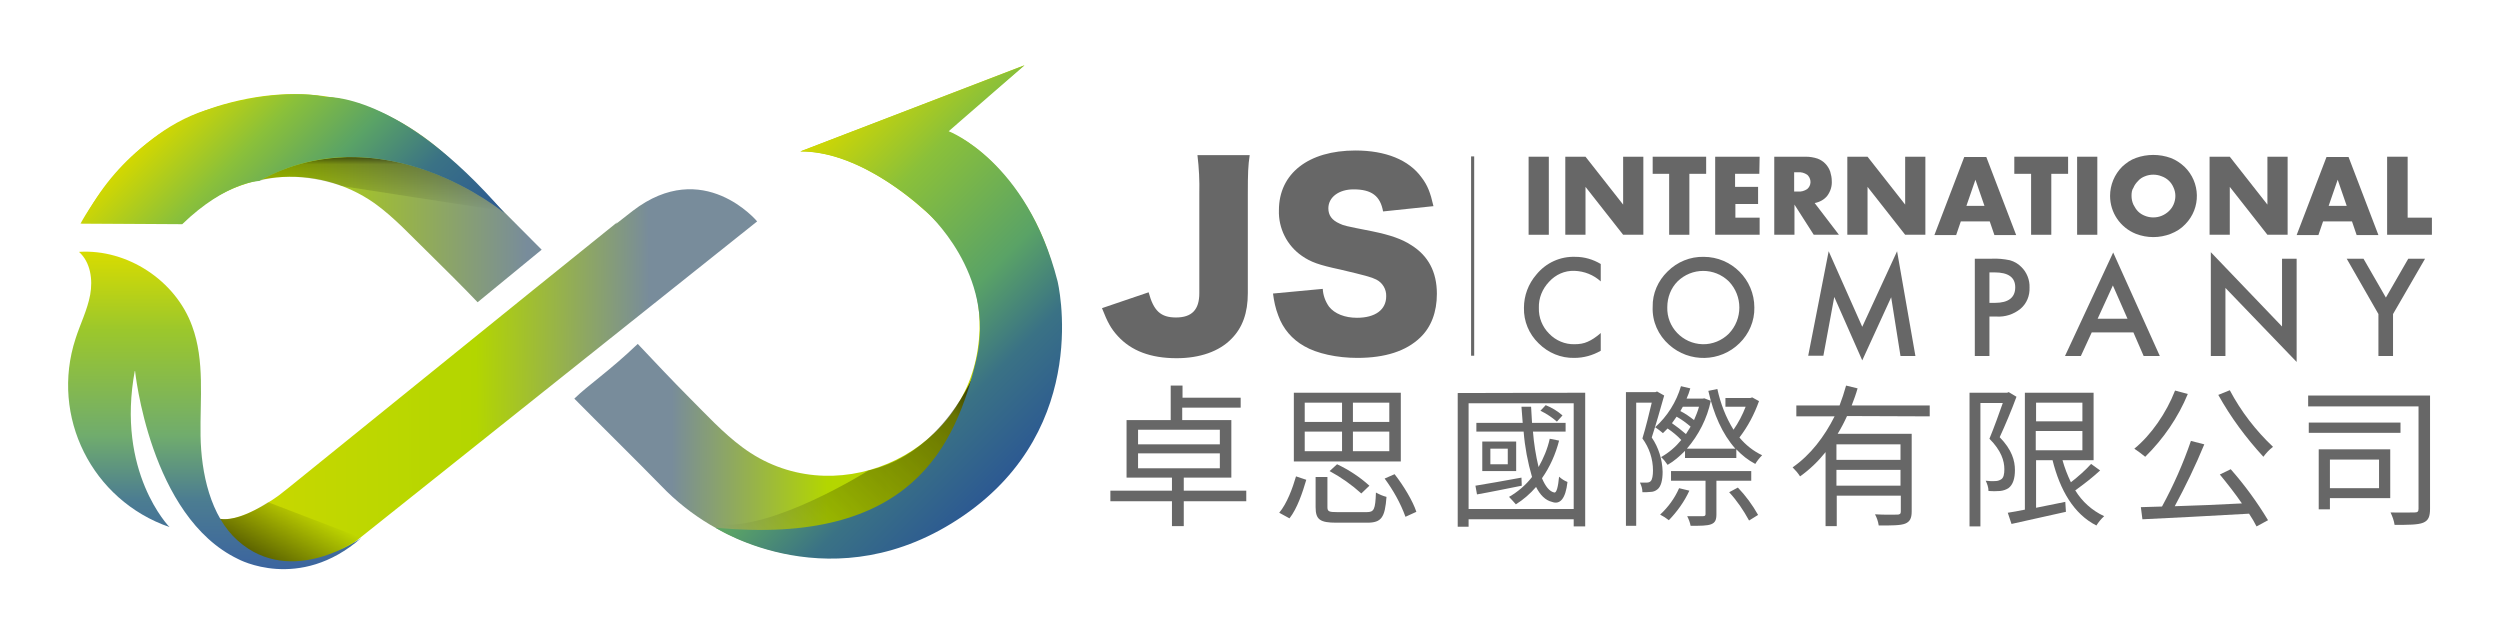
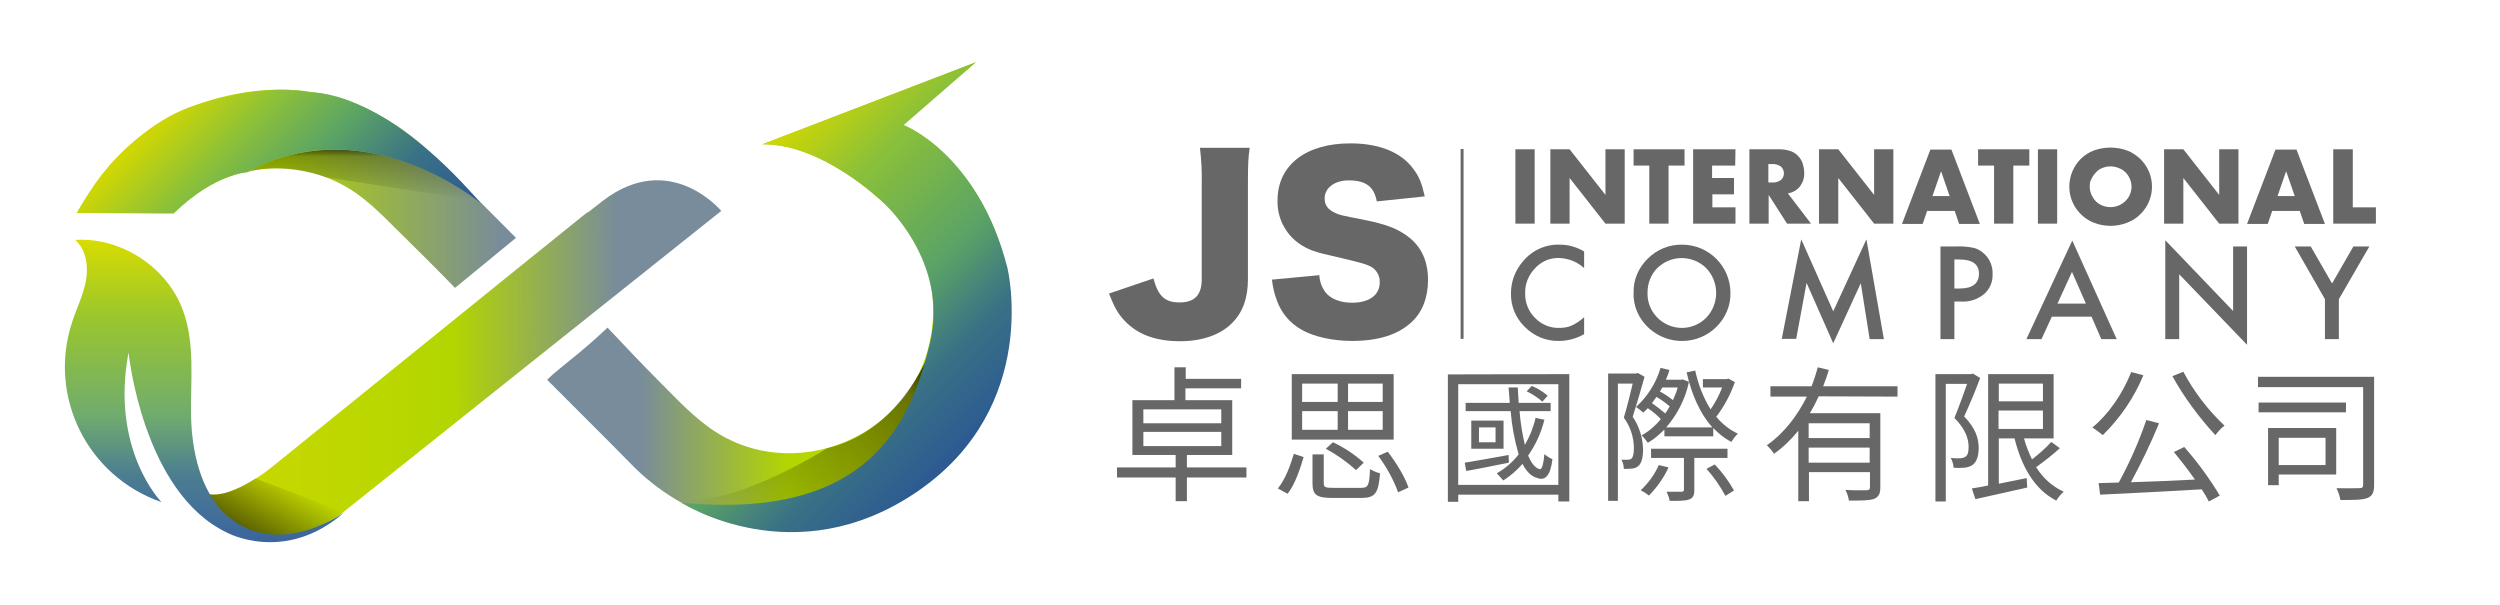
- <svg xmlns="http://www.w3.org/2000/svg" version="1.1" id="圖層_1" x="0px" y="0px" viewBox="0 0 804 204" style="enable-background:new 0 0 804 204;" xml:space="preserve">
+ <svg xmlns="http://www.w3.org/2000/svg" version="1.1" id="圖層_1" x="0px" y="0px" viewBox="0 0 844 204" style="enable-background:new 0 0 844 204;" xml:space="preserve">
  <style type="text/css">
	.st0{fill-rule:evenodd;clip-rule:evenodd;fill:url(#SVGID_1_);}
	.st1{fill:url(#SVGID_2_);}
	.st2{fill:url(#SVGID_3_);}
	.st3{fill:url(#SVGID_4_);}
	.st4{fill:url(#SVGID_5_);}
	.st5{fill:url(#SVGID_6_);}
	.st6{fill:url(#SVGID_7_);}
	.st7{fill:url(#SVGID_8_);}
	.st8{opacity:0.83;fill:url(#SVGID_9_);enable-background:new    ;}
	.st9{fill-rule:evenodd;clip-rule:evenodd;fill:url(#SVGID_10_);}
	.st10{opacity:0.6;fill:url(#SVGID_11_);enable-background:new    ;}
	.st11{fill-rule:evenodd;clip-rule:evenodd;fill:url(#SVGID_12_);}
	.st12{fill:#676767;}
	.st13{fill:none;stroke:#676767;stroke-miterlimit:10;}
</style>
-   <linearGradient id="SVGID_1_" gradientUnits="userSpaceOnUse" x1="184.839" y1="-300.974" x2="341.058" y2="-300.974" gradientTransform="matrix(1 0 0 -1 0 -200.78)">
+   <linearGradient id="SVGID_1_" gradientUnits="userSpaceOnUse" x1="184.7" y1="474.928" x2="341.057" y2="474.928" gradientTransform="matrix(1 0 0 1 0 -374.78)">
    <stop offset="0.2" style="stop-color:#788C9B" />
    <stop offset="0.52" style="stop-color:#B3D600" />
    <stop offset="1" style="stop-color:#CCD800" />
  </linearGradient>
  <path class="st0" d="M322.4,55.9c-3-3.7-6.5-6.9-10.4-9.6l-0.1-0.1l0,0c-2.3-1.6-4.9-3-7.6-3.9L329.4,21l-72,27.7  c16.8,0,32.9,12.6,39.9,18.9l0,0l0.5,0.4c2,1.8,3.1,3,3.1,3l0.1-0.1c10.8,10.7,15.8,26,13.5,41c-4.9,35.3-47.2,53.3-75.8,31.9  c-6.2-4.6-11.6-10.5-17.1-16c-4.8-4.8-11.7-12.1-16.5-17.2c-9.2,8.8-15.9,13.2-20.4,17.6c7.4,7.5,20.6,20.5,28,28.1  c9.3,9.7,21.1,16.7,34,20.3c30.1,8.6,64.4-3.9,81.5-29.9C347.8,117,344.3,80.5,322.4,55.9z" />
-   <linearGradient id="SVGID_2_" gradientUnits="userSpaceOnUse" x1="172.349" y1="-279.221" x2="172.429" y2="-279.221" gradientTransform="matrix(1 0 0 -1 0 -200.78)">
+   <linearGradient id="SVGID_2_" gradientUnits="userSpaceOnUse" x1="172.4" y1="453.23" x2="172.4" y2="453.23" gradientTransform="matrix(1 0 0 1 0 -374.78)">
    <stop offset="0.15" style="stop-color:#CCD800" />
    <stop offset="0.48" style="stop-color:#B3D600" />
    <stop offset="0.97" style="stop-color:#788C9B" />
  </linearGradient>
-   <path class="st1" d="M172.4,78.4L172.4,78.4v0.1V78.4z" />
-   <linearGradient id="SVGID_3_" gradientUnits="userSpaceOnUse" x1="18.759" y1="-264.534" x2="174.199" y2="-264.534" gradientTransform="matrix(1 0 0 -1 0 -200.78)">
+   <path class="st1" d="M172.4,78.4L172.4,78.4L172.4,78.4L172.4,78.4z" />
+   <linearGradient id="SVGID_3_" gradientUnits="userSpaceOnUse" x1="18.759" y1="438.511" x2="174.199" y2="438.511" gradientTransform="matrix(1 0 0 1 0 -374.78)">
    <stop offset="0.15" style="stop-color:#CCD800" />
    <stop offset="0.48" style="stop-color:#B3D600" />
    <stop offset="0.97" style="stop-color:#788C9B" />
  </linearGradient>
  <path class="st2" d="M172.4,78.5L172.4,78.5L172.4,78.5L172.4,78.5c-8.3-8.3-17.8-18-26-25.9c-21.2-20.6-46.4-27-74.6-19  C52,39.3,35.4,53.2,26.4,71.8h32.3c0.2-0.3,0.5-0.5,0.8-0.8c16.3-16.3,42-19,61-5.6C126.9,70,132.3,76,138,81.5  c3.8,3.7,12.1,12,15.6,15.7l20.6-16.9C173.6,79.7,173,79.1,172.4,78.5z" />
-   <linearGradient id="SVGID_4_" gradientUnits="userSpaceOnUse" x1="172.349" y1="-279.245" x2="172.429" y2="-279.245" gradientTransform="matrix(1 0 0 -1 0 -200.78)">
+   <linearGradient id="SVGID_4_" gradientUnits="userSpaceOnUse" x1="172.4" y1="453.28" x2="172.4" y2="453.28" gradientTransform="matrix(1 0 0 1 0 -374.78)">
    <stop offset="0.15" style="stop-color:#CCD800" />
    <stop offset="0.48" style="stop-color:#B3D600" />
    <stop offset="0.97" style="stop-color:#788C9B" />
  </linearGradient>
  <path class="st3" d="M172.4,78.5L172.4,78.5L172.4,78.5L172.4,78.5L172.4,78.5z" />
-   <linearGradient id="SVGID_5_" gradientUnits="userSpaceOnUse" x1="18.759" y1="-279.245" x2="174.199" y2="-279.245" gradientTransform="matrix(1 0 0 -1 0 -200.78)">
+   <linearGradient id="SVGID_5_" gradientUnits="userSpaceOnUse" x1="172.4" y1="453.28" x2="172.4" y2="453.28" gradientTransform="matrix(1 0 0 1 0 -374.78)">
    <stop offset="0.15" style="stop-color:#CCD800" />
    <stop offset="0.48" style="stop-color:#B3D600" />
    <stop offset="0.97" style="stop-color:#788C9B" />
  </linearGradient>
  <path class="st4" d="M172.4,78.5L172.4,78.5L172.4,78.5L172.4,78.5L172.4,78.5z" />
-   <linearGradient id="SVGID_6_" gradientUnits="userSpaceOnUse" x1="69.285" y1="-322.637" x2="243.891" y2="-321.607" gradientTransform="matrix(1 0 0 -1 0 -200.78)">
+   <linearGradient id="SVGID_6_" gradientUnits="userSpaceOnUse" x1="69.236" y1="496.601" x2="243.793" y2="495.572" gradientTransform="matrix(1 0 0 1 0 -374.78)">
    <stop offset="0" style="stop-color:#CCD800" />
    <stop offset="0.48" style="stop-color:#B3D600" />
    <stop offset="0.8" style="stop-color:#788C9B" />
  </linearGradient>
  <path class="st5" d="M93,156.7l-3.3,2.6c0,0-13.3,9.9-20.2,7.2c0,0,17.7,27,43,9.1l131-104.4c0,0-17.3-20.8-40-3.4l-5.5,4.3l0.6-0.7  l-27.3,22L93,156.7z" />
-   <linearGradient id="SVGID_7_" gradientUnits="userSpaceOnUse" x1="84.636" y1="-384.058" x2="96.949" y2="-362.732" gradientTransform="matrix(1 0 0 -1 0 -200.78)">
+   <linearGradient id="SVGID_7_" gradientUnits="userSpaceOnUse" x1="84.612" y1="558.044" x2="96.929" y2="536.708" gradientTransform="matrix(1 0 0 1 0 -374.78)">
    <stop offset="0" style="stop-color:#000000" />
    <stop offset="0.15" style="stop-color:#000000;stop-opacity:0.53" />
    <stop offset="1" style="stop-color:#000000;stop-opacity:0" />
  </linearGradient>
  <path class="st6" d="M69,166.3c0,0,5,3.3,17.2-4.8l29.8,11.4l-11.3,6.7l-18.9,2.5l-11.8-5l-4.6-9.3L69,166.3z" />
-   <linearGradient id="SVGID_8_" gradientUnits="userSpaceOnUse" x1="69.03" y1="-383.815" x2="69.03" y2="-281.693" gradientTransform="matrix(1 0 0 -1 0 -200.78)">
+   <linearGradient id="SVGID_8_" gradientUnits="userSpaceOnUse" x1="69.051" y1="557.818" x2="69.051" y2="455.712" gradientTransform="matrix(1 0 0 1 0 -374.78)">
    <stop offset="0" style="stop-color:#3B649F" />
    <stop offset="0.22" style="stop-color:#4C7D91" />
    <stop offset="0.42" style="stop-color:#70AC6D" />
    <stop offset="0.75" style="stop-color:#9BC72C" />
    <stop offset="1" style="stop-color:#D8DC00" />
  </linearGradient>
  <path class="st7" d="M76.5,173.9c-8.9-7.9-11.8-21.9-12-33.7s1.4-24.2-2.7-35.3C56.5,90.2,40.9,80,25.4,81c3.7,3.3,4.5,8.9,3.6,13.8  s-3.2,9.4-4.7,14.1c-8.2,25.1,5.3,52,30.2,60.6c0,0-17.3-17.6-11.1-50.5c0,0,4.7,47.2,33.2,60.8c0,0,19.6,10.7,39.6-6.8  C116.1,173,93.9,189.3,76.5,173.9z" />
-   <linearGradient id="SVGID_9_" gradientUnits="userSpaceOnUse" x1="246.012" y1="-384.856" x2="311.765" y2="-319.093" gradientTransform="matrix(1 0 0 -1 0 -200.78)">
+   <linearGradient id="SVGID_9_" gradientUnits="userSpaceOnUse" x1="245.978" y1="558.756" x2="311.722" y2="493.002" gradientTransform="matrix(1 0 0 1 0 -374.78)">
    <stop offset="0" style="stop-color:#000000;stop-opacity:0" />
    <stop offset="0.85" style="stop-color:#000000;stop-opacity:0.56" />
    <stop offset="1" style="stop-color:#000000" />
  </linearGradient>
  <path class="st8" d="M313.4,119.9c0,0-10,25.9-34.1,31.4c0,0-31,19.6-48.7,17.3l9.6,2.6l27.2,2.1l45.4-25.4L313.4,119.9z" />
-   <linearGradient id="SVGID_10_" gradientUnits="userSpaceOnUse" x1="330.988" y1="-347.319" x2="245.262" y2="-261.603" gradientTransform="matrix(1 0 0 -1 0 -200.78)">
+   <linearGradient id="SVGID_10_" gradientUnits="userSpaceOnUse" x1="331.024" y1="521.348" x2="245.274" y2="435.608" gradientTransform="matrix(1 0 0 1 0 -374.78)">
    <stop offset="0" style="stop-color:#2C5992" />
    <stop offset="0.22" style="stop-color:#3A7285" />
    <stop offset="0.42" style="stop-color:#5AA366" />
    <stop offset="0.75" style="stop-color:#8AC03A" />
    <stop offset="1" style="stop-color:#D3D800" />
  </linearGradient>
-   <path class="st9" d="M340.1,90.4c-9.9-38.6-35-48.2-35-48.2L329.5,21l-72.1,27.7c19.9-0.4,40.5,19.4,40.5,19.4s22.6,19.9,16.1,47.5  c-6.6,27.8-21,60.1-83.9,54.1c0,0,38.1,24.8,79.8-3.9S340.1,90.4,340.1,90.4z" />
-   <linearGradient id="SVGID_11_" gradientUnits="userSpaceOnUse" x1="122.534" y1="-251.254" x2="122.534" y2="-268.536" gradientTransform="matrix(1 0 0 -1 0 -200.78)">
+   <path class="st9" d="M340.1,90.4c-9.9-38.6-35-48.2-35-48.2L329.5,21l-72.1,27.7c19.9-0.4,40.5,19.4,40.5,19.4S320.5,88,314,115.6  c-6.6,27.8-21,60.1-83.9,54.1c0,0,38.1,24.8,79.8-3.9S340.1,90.4,340.1,90.4z" />
+   <linearGradient id="SVGID_11_" gradientUnits="userSpaceOnUse" x1="122.5" y1="425.254" x2="122.5" y2="442.536" gradientTransform="matrix(1 0 0 1 0 -374.78)">
    <stop offset="0" style="stop-color:#000000" />
    <stop offset="0.14" style="stop-color:#000000;stop-opacity:0.47" />
    <stop offset="1" style="stop-color:#000000;stop-opacity:0" />
  </linearGradient>
  <path class="st10" d="M83.7,58.1c0,0,33.3-22.3,77.6,9.7l-51.6-8C109.8,59.8,95.9,54.5,83.7,58.1z" />
-   <linearGradient id="SVGID_12_" gradientUnits="userSpaceOnUse" x1="127.464" y1="-304" x2="58.461" y2="-234.997" gradientTransform="matrix(1 0 0 -1 0 -200.78)">
+   <linearGradient id="SVGID_12_" gradientUnits="userSpaceOnUse" x1="127.461" y1="478.019" x2="58.514" y2="409.072" gradientTransform="matrix(1 0 0 1 0 -374.78)">
    <stop offset="0" style="stop-color:#2C5992" />
    <stop offset="0.28" style="stop-color:#3A7285" />
    <stop offset="0.52" style="stop-color:#5AA366" />
    <stop offset="0.75" style="stop-color:#8AC03A" />
    <stop offset="1" style="stop-color:#D3D800" />
  </linearGradient>
  <path class="st11" d="M162.2,68.5c0,0-39.1-32.4-78.8-10.3c0,0-10.6,0.2-24.8,13.9l-32.7-0.2c0,0,14.9-28.3,40.1-36.4  s38.5-4.3,38.5-4.3S128.3,29.2,162.2,68.5z" />
-   <path class="st12" d="M498.1,50.4v25.1h-6.5V50.4H498.1z" />
-   <path class="st12" d="M503.4,75.5V50.4h6.5L522,65.8V50.4h6.5v25.1H522l-12.1-15.4v15.4H503.4z" />
-   <path class="st12" d="M543.3,55.9v19.6h-6.5V55.9h-5.3v-5.5h17.2v5.5H543.3z" />
-   <path class="st12" d="M565.8,55.9H558v4.2h7.4v5.5h-7.3V70h7.8v5.5h-14.3V50.4h14.3L565.8,55.9z" />
-   <path class="st12" d="M591.4,75.5h-8.1l-6.2-9.7v9.7h-6.5V50.4h10.2c1.2,0,2.5,0.2,3.7,0.6c1.9,0.7,3.4,2.2,4.1,4.2  c0.3,1,0.5,2,0.5,3c0.1,1.7-0.4,3.3-1.4,4.7c-1,1.3-2.5,2.1-4.1,2.4L591.4,75.5z M577,61.6h1.2c1.1,0.1,2.1-0.2,3-0.8  c1.3-1.1,1.4-3,0.3-4.3c-0.1-0.1-0.2-0.2-0.3-0.3c-0.9-0.6-1.9-0.9-3-0.8H577V61.6z" />
-   <path class="st12" d="M594.1,75.5V50.4h6.5l12.1,15.4V50.4h6.5v25.1h-6.5l-12.1-15.4v15.4H594.1z" />
-   <path class="st12" d="M639.9,71.2h-9.3l-1.5,4.4h-7l9.6-25.1h7.1l9.6,25.1h-7L639.9,71.2z M638.2,66.2l-2.9-8.4l-2.9,8.4L638.2,66.2  z" />
-   <path class="st12" d="M659.7,55.9v19.6h-6.5V55.9h-5.4v-5.5h17.3v5.5H659.7z" />
-   <path class="st12" d="M674.5,50.4v25.1H668V50.4H674.5z" />
-   <path class="st12" d="M678.6,63c0-3.5,1.4-6.9,3.9-9.4c1.3-1.2,2.7-2.2,4.4-2.8c3.6-1.3,7.6-1.3,11.2,0c1.6,0.6,3.1,1.6,4.4,2.8  c5.2,5,5.4,13.3,0.3,18.5c-1.3,1.4-2.9,2.4-4.7,3.1c-3.6,1.4-7.6,1.4-11.2,0C681.9,73.2,678.6,68.4,678.6,63z M685.5,63  c0,1,0.2,1.9,0.6,2.8c0.4,0.8,0.9,1.6,1.5,2.2c0.6,0.6,1.4,1.1,2.2,1.4c1.7,0.7,3.7,0.7,5.4,0c1.7-0.7,3.1-2,3.8-3.6  c0.8-1.8,0.8-3.8,0-5.5c-0.7-1.7-2.1-3-3.8-3.6c-1.7-0.7-3.7-0.7-5.4,0c-0.8,0.3-1.6,0.8-2.2,1.5c-0.6,0.6-1.2,1.4-1.5,2.2  C685.6,61.1,685.5,62,685.5,63z" />
-   <path class="st12" d="M710.6,75.5V50.4h6.5l12.1,15.4V50.4h6.5v25.1h-6.5l-12.1-15.4v15.4H710.6z" />
-   <path class="st12" d="M756.4,71.2h-9.3l-1.5,4.4h-7l9.6-25.1h7.1l9.6,25.1h-7L756.4,71.2z M754.7,66.2l-2.9-8.4l-2.9,8.4H754.7z" />
-   <path class="st12" d="M774.3,50.4V70h7.8v5.5h-14.4V50.4H774.3z" />
-   <path class="st12" d="M514.8,84.9v5.6c-2.3-2.1-5.3-3.3-8.5-3.4c-3.1-0.1-6,1.2-8.1,3.5c-2.2,2.3-3.4,5.3-3.3,8.4  c-0.1,3.1,1.1,6.1,3.3,8.3c2.1,2.2,5.1,3.5,8.2,3.4c1.5,0,2.9-0.2,4.2-0.8c0.7-0.3,1.4-0.7,2-1.1c0.8-0.5,1.5-1.1,2.2-1.7v5.7  c-2.6,1.5-5.5,2.3-8.5,2.3c-4.3,0.1-8.4-1.6-11.5-4.7c-3.1-3-4.8-7.1-4.7-11.4c0-3.9,1.4-7.7,4-10.7c3.1-3.8,7.7-5.9,12.6-5.7  C509.5,82.6,512.3,83.4,514.8,84.9z" />
-   <path class="st12" d="M531.5,98.7c-0.1-4.3,1.7-8.4,4.8-11.4c3.1-3.1,7.3-4.8,11.6-4.7c9,0,16.3,7.3,16.3,16.3  c0.1,4.3-1.7,8.5-4.8,11.5c-6.2,6.1-16.1,6.3-22.6,0.5C533.3,107.8,531.3,103.4,531.5,98.7z M536.2,98.8  c-0.2,6.4,4.9,11.7,11.3,11.9c3.2,0.1,6.3-1.2,8.5-3.4c4.5-4.7,4.5-12.1,0-16.8c-4.6-4.5-11.9-4.5-16.5,0  C537.4,92.6,536.2,95.6,536.2,98.8z" />
-   <path class="st12" d="M581.5,114.5l6.6-33.7l10.8,24.3l11.2-24.3l5.9,33.7h-4.8l-3-18.9l-9.3,20.3l-9-20.4l-3.5,18.9H581.5z" />
-   <path class="st12" d="M639.8,101.8v12.7h-4.7V83.2h5.4c2-0.1,4,0.1,5.9,0.5c1.4,0.4,2.6,1.1,3.6,2.1c1.8,1.7,2.8,4.2,2.7,6.7  c0.1,2.6-0.9,5.1-2.9,6.8c-2.2,1.8-5,2.7-7.8,2.5L639.8,101.8z M639.8,97.4h1.8c4.3,0,6.5-1.7,6.5-5c0-3.2-2.2-4.8-6.7-4.8h-1.6  L639.8,97.4z" />
-   <path class="st12" d="M686.1,106.9h-13.4l-3.5,7.6h-5.1l15.5-33.3l15,33.3h-5.2L686.1,106.9z M684.2,102.5l-4.7-10.7l-4.9,10.7  H684.2z" />
-   <path class="st12" d="M711,114.5V81.1l22.9,23.9V83.2h4.7v33.2l-22.9-23.8v21.9H711z" />
-   <path class="st12" d="M764.9,101l-10.2-17.8h5.4l7.2,12.5l7.2-12.5h5.4L769.6,101v13.5h-4.7V101z" />
-   <path class="st12" d="M401.9,49.9c-0.5,3.4-0.6,5.7-0.6,12.4v32c0,6.3-1.7,11.1-5.3,14.7c-3.9,4-10.1,6.2-17.6,6.2  c-8.4,0-14.6-2.4-18.9-7.1c-2.2-2.4-3.3-4.4-5.1-9l15-5.1c1.6,6,3.9,8.1,8.8,8.1c5.1,0,7.5-2.5,7.5-7.8V62.3  c0.1-4.2-0.1-8.3-0.6-12.4L401.9,49.9z" />
-   <path class="st12" d="M425.4,92.9c0.1,2,0.8,4,2,5.7c1.8,2.3,5.1,3.6,9,3.6c5.9,0,9.4-2.6,9.4-6.9c0.1-2.3-1.2-4.4-3.2-5.4  c-1.6-0.8-3.5-1.3-11.5-3.2c-7-1.5-9.5-2.4-12.4-4.4c-4.8-3.3-7.6-8.9-7.4-14.7c0-11.8,9.5-19.2,24.6-19.2c9.7,0,17.2,3,21.3,8.7  c1.9,2.5,2.8,4.8,3.8,9.2L444.8,68c-0.9-5-3.7-7.1-9.5-7.1c-4.7,0-8.1,2.5-8.1,6.1c0,2.2,1.1,3.8,3.6,4.9c1.5,0.7,1.5,0.7,10.6,2.5  c5.8,1.2,9.5,2.5,12.4,4.4c5.5,3.4,8.3,8.6,8.3,15.7c0,5.8-1.8,10.7-5.4,14.1c-4.5,4.3-11.2,6.5-20.2,6.5c-6.5,0-13-1.4-17.1-3.8  c-3.9-2.2-6.8-5.6-8.3-9.8c-0.9-2.3-1.4-4.7-1.7-7.1L425.4,92.9z" />
-   <line class="st13" x1="473.6" y1="50.3" x2="473.6" y2="114.4" />
-   <path class="st12" d="M380.7,157.8v-4.2H396v-18.5h-15.8v-4H399v-3.2h-18.7V124h-3.8v11.1h-14.2v18.5h14.6v4.2h-19.8v3.4h19.8v8h3.8  v-8h20.1v-3.4H380.7z M366,138.2h26.3v4.7H366V138.2z M366,150.6v-4.8h26.3v4.8H366z" />
-   <path class="st12" d="M423.1,153.4v9.7c0,4,1.4,5,6.7,5h9.9c4.6,0,5.7-1.7,6.2-8.3c-1.2-0.3-2.3-0.8-3.4-1.4c-0.2,5.5-0.6,6.3-3,6.3  h-9.4c-2.7,0-3.2-0.2-3.2-1.6v-9.7L423.1,153.4z M427.6,151.5c3.7,2,7.1,4.4,10.2,7.2l2.6-2.5c-3.1-2.8-6.6-5.1-10.4-6.9  L427.6,151.5z M445.3,153.9c2.8,3.8,5.1,7.9,6.7,12.3l3.5-1.6c-1.1-3.4-4.1-8.4-7-12.1L445.3,153.9z M416.8,153.2  c-1.1,3.8-2.9,8.7-5.4,11.7l3.3,1.8c2.5-3.2,4.2-8.3,5.4-12.4L416.8,153.2z M416.1,126.3v22.1h34.4v-22.1L416.1,126.3z M419.6,129.5  h12v6.2h-12V129.5z M419.6,138.8h12v6.3h-12V138.8z M446.8,145.1h-11.7v-6.3h11.7V145.1z M446.8,135.7h-11.7v-6.2h11.7V135.7z" />
-   <path class="st12" d="M495.4,132.1c1.9,0.9,3.7,2.1,5.3,3.5l1.8-2c-1.6-1.4-3.4-2.5-5.4-3.3L495.4,132.1z M476.7,142v9.5h10.9V142  H476.7z M484.9,149.3h-5.6v-5h5.6V149.3z M489.4,156.2c-5.1,1-10.3,2.1-14.4,2.8l-0.5-2.8c3.8-0.6,9.3-1.6,14.8-2.6L489.4,156.2z   M504.1,155c-0.6,5.4-2.4,7.4-5,6.4c-2.1-0.5-3.8-2.2-5.1-4.8c-1.9,2.2-4.1,4.1-6.5,5.6c-0.7-0.8-1.4-1.6-2.2-2.4  c2.8-1.6,5.4-3.8,7.4-6.4c-1.4-4.8-2.3-9.6-2.7-14.6h-15.2v-2.8h14.9c-0.1-1.7-0.3-3.5-0.4-5.2h3.1c0.1,1.8,0.2,3.5,0.3,5.2h10.8  v2.8h-10.5c0.3,3.8,0.9,7.6,1.8,11.4c1.6-2.8,2.9-5.9,3.6-9.1l3,0.6c-1.1,4.3-2.9,8.4-5.5,12.1c1.1,2.6,2.4,4.3,4,4.6  c0.7,0.1,1.2-1.9,1.5-5.1C502.3,154.1,503.1,154.6,504.1,155L504.1,155z M468.8,126.4v43h3.5V167h33.8v2.3h3.7v-43L468.8,126.4z   M472.3,163.7v-34h33.8v34H472.3z" />
-   <path class="st12" d="M537.4,151.5v3.1h25.8v-3.1H537.4z M556.1,158.3c2.5,2.7,4.6,5.8,6.4,9.1l2.9-1.8c-1.8-3.2-4-6.2-6.5-8.8  L556.1,158.3z M548.5,153v12.3c0,0.5-0.2,0.7-0.8,0.7s-2.7,0-5.1,0c0.5,1,0.9,2,1.1,3.1c3.2,0,5.3,0,6.6-0.5s1.7-1.4,1.7-3.2V153  L548.5,153z M540,157c-1.4,3.2-3.5,6.1-6.1,8.5c1,0.5,1.9,1.1,2.8,1.8c2.7-2.8,5-6,6.6-9.5L540,157z M559.4,140.7  c2.7-3.5,4.8-7.5,6.3-11.7l-2.2-1.2l-0.6,0.2h-8v2.8h6.5c-1,2.6-2.3,5.1-3.9,7.4c-2.5-4-4.2-8.5-5.2-13.1l-2.9,0.6  c1.7,7.5,4.5,13.9,8.7,18.6h-15.6c3.8-4.4,6.5-9.7,7.7-15.4l-2.1-0.8l-0.6,0.1h-5.1c0.5-1.1,0.9-2.2,1.2-3.3l-3-0.7  c-1.5,5.1-4.4,9.7-8.3,13.2c0.9,0.6,1.7,1.2,2.5,1.9c0.5-0.5,1-1,1.5-1.5c1.6,1.1,3.1,2.3,4.4,3.7c-1.8,2.2-4,4.1-6.5,5.5  c0.8,0.7,1.5,1.6,2.1,2.5c2.1-1.2,3.9-2.8,5.6-4.5v2.3h16.5v-2.8c1.8,1.9,3.8,3.5,6.1,4.7c0.6-1,1.4-2,2.2-2.8  C563.9,145.1,561.4,143.1,559.4,140.7z M546.4,130.8c-0.4,1.5-1,2.9-1.6,4.3c-1.4-1.1-2.8-2.1-4.4-2.9c0.3-0.5,0.5-0.9,0.8-1.4  H546.4z M537.7,136.1c0.5-0.7,1-1.4,1.5-2.1c1.6,0.9,3.1,2,4.5,3.2c-0.5,0.8-1,1.6-1.5,2.4C540.8,138.4,539.3,137.2,537.7,136.1  L537.7,136.1z M531.2,140.7c2.2,3.2,3.4,7.1,3.5,11c0,2.7-0.5,4.8-1.7,5.7c-0.6,0.5-1.4,0.8-2.2,0.8c-0.9,0.1-1.7,0.1-2.6,0.1  c0-1.1-0.3-2.1-0.8-3.1c0.8,0,1.6,0,2.2,0c0.4,0,0.9-0.1,1.2-0.4c0.6-0.5,0.8-2,0.8-3.5c0-3.7-1.2-7.3-3.4-10.3  c1.1-3.6,2.2-8.1,3-11.5h-5v39.6h-3.3v-43h9.5l0.5-0.2l2.3,1.3C534,131.5,532.5,136.7,531.2,140.7L531.2,140.7z" />
-   <path class="st12" d="M620.6,133.9v-3.5h-25.1c0.7-1.8,1.4-3.7,1.9-5.5l-3.7-0.9c-0.6,2.2-1.3,4.3-2.1,6.4h-13.9v3.5H590  c-3.2,6.4-7.7,12.4-13.5,16.4c0.9,0.9,1.7,1.8,2.4,2.9c3.1-2.2,5.8-4.8,8.2-7.8v23.8h3.6v-9.8h20.6v5.1c0,0.7-0.3,1-1.1,1  s-3.9,0.1-7.2-0.1c0.6,1.1,1,2.3,1.2,3.6c4.2,0,7,0,8.5-0.6s2.1-1.7,2.1-3.9v-25H591c1.1-1.8,2.1-3.7,3-5.7L620.6,133.9z   M590.6,156.2v-5.1h20.6v5.1L590.6,156.2z M611.2,147.9h-20.6v-5h20.6V147.9z" />
-   <path class="st12" d="M667.4,157.7c2.8-2,5.5-4.1,8-6.4l-2.9-2.1c-2,2.2-4.2,4.1-6.5,5.9c-1.1-2.3-2-4.6-2.7-7.1h10v-21.7h-22.1  v37.6c-2.1,0.4-4,0.8-5.5,1l1.2,3.6c4.8-1.1,11.3-2.5,17.5-3.9l-0.2-3.2l-9.4,1.9V148h5.3c2.4,9.6,6.8,17.3,14.1,21  c0.7-1.1,1.5-2.1,2.5-3C672.8,164.2,669.6,161.3,667.4,157.7z M669.7,129.5v6h-14.9v-6H669.7z M654.7,138.6h15v6.2h-15L654.7,138.6z  " />
-   <path class="st12" d="M648,151.2c0-3-0.9-6.5-4.9-10.6c1.8-3.9,3.9-8.9,5.4-13l-2.5-1.5l-0.5,0.2h-12.1v43h3.5v-39.7h7.2  c-1.2,3.4-2.8,7.9-4.3,11.5c3.8,3.8,4.8,7.1,4.8,9.8c0,1.5-0.2,2.8-1.1,3.3c-0.5,0.3-1.1,0.5-1.7,0.5c-1.1,0.1-2.2,0-3.2-0.1  c0.5,1,0.9,2.2,0.9,3.3c1.2,0.1,2.5,0.1,3.7,0c1-0.1,1.9-0.4,2.7-0.9C647.4,155.9,648,153.8,648,151.2z" />
-   <path class="st12" d="M713.9,152.6c2.3,2.8,4.9,6.1,7.1,9.3c-7.4,0.4-15,0.7-21.6,0.9c3.5-6.5,6.7-13.1,9.5-19.9l-4.3-1.1  c-2.5,7.3-5.6,14.3-9.3,21.1l-6.8,0.2l0.5,3.9c8.9-0.4,21.9-1.1,34.3-1.8c1,1.5,1.8,2.9,2.4,4.1l3.7-2c-3.5-5.8-7.5-11.3-12-16.4  L713.9,152.6z" />
-   <path class="st12" d="M703.6,126.7l-4.1-1.1c-2.8,7.2-7.7,14.3-13.1,18.7c1.2,0.8,2.4,1.7,3.5,2.6  C695.8,141.1,700.5,134.2,703.6,126.7z" />
-   <path class="st12" d="M731,143.7c-5.6-5.3-10.3-11.4-13.9-18.2l-3.7,1.5c4,7.2,8.9,13.8,14.5,19.9  C728.8,145.7,729.8,144.6,731,143.7z" />
-   <path class="st12" d="M768.7,160.2v-15.7h-23v19.3h3.6v-3.6L768.7,160.2z M765.1,147.8v9.2h-15.8v-9.2H765.1z" />
-   <rect x="742.5" y="135.9" class="st12" width="29.5" height="3.3" />
-   <path class="st12" d="M779.2,127.2h-36.9v3.5h35.5v32.9c0,0.9-0.3,1.2-1.2,1.2s-4.4,0.1-7.8,0c0.6,1.3,1.1,2.6,1.3,4  c4.4,0,7.5,0,9.2-0.7s2.2-2,2.2-4.5v-36.4L779.2,127.2z" />
+   <g>
+     <path class="st12" d="M518.1,50.4v25.1h-6.5V50.4H518.1z" />
+     <path class="st12" d="M523.4,75.5V50.4h6.5L542,65.8V50.4h6.5v25.1H542l-12.1-15.4v15.4H523.4z" />
+     <path class="st12" d="M563.3,55.9v19.6h-6.5V55.9h-5.3v-5.5h17.2v5.5H563.3z" />
+     <path class="st12" d="M585.8,55.9H578v4.2h7.4v5.5h-7.3V70h7.8v5.5h-14.3V50.4h14.3L585.8,55.9z" />
+     <path class="st12" d="M611.4,75.5h-8.1l-6.2-9.7v9.7h-6.5V50.4h10.2c1.2,0,2.5,0.2,3.7,0.6c1.9,0.7,3.4,2.2,4.1,4.2   c0.3,1,0.5,2,0.5,3c0.1,1.7-0.4,3.3-1.4,4.7c-1,1.3-2.5,2.1-4.1,2.4L611.4,75.5z M597,61.6h1.2c1.1,0.1,2.1-0.2,3-0.8   c1.3-1.1,1.4-3,0.3-4.3c-0.1-0.1-0.2-0.2-0.3-0.3c-0.9-0.6-1.9-0.9-3-0.8H597V61.6z" />
+     <path class="st12" d="M614.1,75.5V50.4h6.5l12.1,15.4V50.4h6.5v25.1h-6.5l-12.1-15.4v15.4H614.1z" />
+     <path class="st12" d="M659.9,71.2h-9.3l-1.5,4.4h-7l9.6-25.1h7.1l9.6,25.1h-7L659.9,71.2z M658.2,66.2l-2.9-8.4l-2.9,8.4H658.2z" />
+     <path class="st12" d="M679.7,55.9v19.6h-6.5V55.9h-5.4v-5.5h17.3v5.5H679.7z" />
+     <path class="st12" d="M694.5,50.4v25.1H688V50.4H694.5z" />
+     <path class="st12" d="M698.6,63c0-3.5,1.4-6.9,3.9-9.4c1.3-1.2,2.7-2.2,4.4-2.8c3.6-1.3,7.6-1.3,11.2,0c1.6,0.6,3.1,1.6,4.4,2.8   c5.2,5,5.4,13.3,0.3,18.5c-1.3,1.4-2.9,2.4-4.7,3.1c-3.6,1.4-7.6,1.4-11.2,0C701.9,73.2,698.6,68.4,698.6,63z M705.5,63   c0,1,0.2,1.9,0.6,2.8c0.4,0.8,0.9,1.6,1.5,2.2s1.4,1.1,2.2,1.4c1.7,0.7,3.7,0.7,5.4,0s3.1-2,3.8-3.6c0.8-1.8,0.8-3.8,0-5.5   c-0.7-1.7-2.1-3-3.8-3.6c-1.7-0.7-3.7-0.7-5.4,0c-0.8,0.3-1.6,0.8-2.2,1.5c-0.6,0.6-1.2,1.4-1.5,2.2C705.6,61.1,705.5,62,705.5,63z   " />
+     <path class="st12" d="M730.6,75.5V50.4h6.5l12.1,15.4V50.4h6.5v25.1h-6.5l-12.1-15.4v15.4H730.6z" />
+     <path class="st12" d="M776.4,71.2h-9.3l-1.5,4.4h-7l9.6-25.1h7.1l9.6,25.1h-7L776.4,71.2z M774.7,66.2l-2.9-8.4l-2.9,8.4H774.7z" />
+     <path class="st12" d="M794.3,50.4V70h7.8v5.5h-14.4V50.4H794.3z" />
+     <path class="st12" d="M534.8,84.9v5.6c-2.3-2.1-5.3-3.3-8.5-3.4c-3.1-0.1-6,1.2-8.1,3.5c-2.2,2.3-3.4,5.3-3.3,8.4   c-0.1,3.1,1.1,6.1,3.3,8.3c2.1,2.2,5.1,3.5,8.2,3.4c1.5,0,2.9-0.2,4.2-0.8c0.7-0.3,1.4-0.7,2-1.1c0.8-0.5,1.5-1.1,2.2-1.7v5.7   c-2.6,1.5-5.5,2.3-8.5,2.3c-4.3,0.1-8.4-1.6-11.5-4.7c-3.1-3-4.8-7.1-4.7-11.4c0-3.9,1.4-7.7,4-10.7c3.1-3.8,7.7-5.9,12.6-5.7   C529.5,82.6,532.3,83.4,534.8,84.9z" />
+     <path class="st12" d="M551.5,98.7c-0.1-4.3,1.7-8.4,4.8-11.4c3.1-3.1,7.3-4.8,11.6-4.7c9,0,16.3,7.3,16.3,16.3   c0.1,4.3-1.7,8.5-4.8,11.5c-6.2,6.1-16.1,6.3-22.6,0.5C553.3,107.8,551.3,103.4,551.5,98.7z M556.2,98.8   c-0.2,6.4,4.9,11.7,11.3,11.9c3.2,0.1,6.3-1.2,8.5-3.4c4.5-4.7,4.5-12.1,0-16.8c-4.6-4.5-11.9-4.5-16.5,0   C557.4,92.6,556.2,95.6,556.2,98.8z" />
+     <path class="st12" d="M601.5,114.5l6.6-33.7l10.8,24.3l11.2-24.3l5.9,33.7h-4.8l-3-18.9l-9.3,20.3l-9-20.4l-3.5,18.9h-4.9V114.5z" />
+     <path class="st12" d="M659.8,101.8v12.7h-4.7V83.2h5.4c2-0.1,4,0.1,5.9,0.5c1.4,0.4,2.6,1.1,3.6,2.1c1.8,1.7,2.8,4.2,2.7,6.7   c0.1,2.6-0.9,5.1-2.9,6.8c-2.2,1.8-5,2.7-7.8,2.5L659.8,101.8z M659.8,97.4h1.8c4.3,0,6.5-1.7,6.5-5c0-3.2-2.2-4.8-6.7-4.8h-1.6   V97.4z" />
+     <path class="st12" d="M706.1,106.9h-13.4l-3.5,7.6h-5.1l15.5-33.3l15,33.3h-5.2L706.1,106.9z M704.2,102.5l-4.7-10.7l-4.9,10.7   H704.2z" />
+     <path class="st12" d="M731,114.5V81.1l22.9,23.9V83.2h4.7v33.2l-22.9-23.8v21.9C735.7,114.5,731,114.5,731,114.5z" />
+     <path class="st12" d="M784.9,101l-10.2-17.8h5.4l7.2,12.5l7.2-12.5h5.4L789.6,101v13.5h-4.7L784.9,101L784.9,101z" />
+     <path class="st12" d="M421.9,49.9c-0.5,3.4-0.6,5.7-0.6,12.4v32c0,6.3-1.7,11.1-5.3,14.7c-3.9,4-10.1,6.2-17.6,6.2   c-8.4,0-14.6-2.4-18.9-7.1c-2.2-2.4-3.3-4.4-5.1-9l15-5.1c1.6,6,3.9,8.1,8.8,8.1c5.1,0,7.5-2.5,7.5-7.8v-32   c0.1-4.2-0.1-8.3-0.6-12.4H421.9z" />
+     <path class="st12" d="M445.4,92.9c0.1,2,0.8,4,2,5.7c1.8,2.3,5.1,3.6,9,3.6c5.9,0,9.4-2.6,9.4-6.9c0.1-2.3-1.2-4.4-3.2-5.4   c-1.6-0.8-3.5-1.3-11.5-3.2c-7-1.5-9.5-2.4-12.4-4.4c-4.8-3.3-7.6-8.9-7.4-14.7c0-11.8,9.5-19.2,24.6-19.2c9.7,0,17.2,3,21.3,8.7   c1.9,2.5,2.8,4.8,3.8,9.2L464.8,68c-0.9-5-3.7-7.1-9.5-7.1c-4.7,0-8.1,2.5-8.1,6.1c0,2.2,1.1,3.8,3.6,4.9c1.5,0.7,1.5,0.7,10.6,2.5   c5.8,1.2,9.5,2.5,12.4,4.4c5.5,3.4,8.3,8.6,8.3,15.7c0,5.8-1.8,10.7-5.4,14.1c-4.5,4.3-11.2,6.5-20.2,6.5c-6.5,0-13-1.4-17.1-3.8   c-3.9-2.2-6.8-5.6-8.3-9.8c-0.9-2.3-1.4-4.7-1.7-7.1L445.4,92.9z" />
+     <line class="st13" x1="493.6" y1="50.3" x2="493.6" y2="114.4" />
+     <path class="st12" d="M400.7,157.8v-4.2H416v-18.5h-15.8v-4H419v-3.2h-18.7V124h-3.8v11.1h-14.2v18.5h14.6v4.2h-19.8v3.4h19.8v8   h3.8v-8h20.1v-3.4H400.7z M386,138.2h26.3v4.7H386V138.2z M386,150.6v-4.8h26.3v4.8H386z" />
+     <path class="st12" d="M443.1,153.4v9.7c0,4,1.4,5,6.7,5h9.9c4.6,0,5.7-1.7,6.2-8.3c-1.2-0.3-2.3-0.8-3.4-1.4   c-0.2,5.5-0.6,6.3-3,6.3h-9.4c-2.7,0-3.2-0.2-3.2-1.6v-9.7H443.1z M447.6,151.5c3.7,2,7.1,4.4,10.2,7.2l2.6-2.5   c-3.1-2.8-6.6-5.1-10.4-6.9L447.6,151.5z M465.3,153.9c2.8,3.8,5.1,7.9,6.7,12.3l3.5-1.6c-1.1-3.4-4.1-8.4-7-12.1L465.3,153.9z    M436.8,153.2c-1.1,3.8-2.9,8.7-5.4,11.7l3.3,1.8c2.5-3.2,4.2-8.3,5.4-12.4L436.8,153.2z M436.1,126.3v22.1h34.4v-22.1L436.1,126.3   z M439.6,129.5h12v6.2h-12V129.5z M439.6,138.8h12v6.3h-12V138.8z M466.8,145.1h-11.7v-6.3h11.7V145.1z M466.8,135.7h-11.7v-6.2   h11.7V135.7z" />
+     <path class="st12" d="M515.4,132.1c1.9,0.9,3.7,2.1,5.3,3.5l1.8-2c-1.6-1.4-3.4-2.5-5.4-3.3L515.4,132.1z M496.7,142v9.5h10.9V142   H496.7z M504.9,149.3h-5.6v-5h5.6V149.3z M509.4,156.2c-5.1,1-10.3,2.1-14.4,2.8l-0.5-2.8c3.8-0.6,9.3-1.6,14.8-2.6L509.4,156.2z    M524.1,155c-0.6,5.4-2.4,7.4-5,6.4c-2.1-0.5-3.8-2.2-5.1-4.8c-1.9,2.2-4.1,4.1-6.5,5.6c-0.7-0.8-1.4-1.6-2.2-2.4   c2.8-1.6,5.4-3.8,7.4-6.4c-1.4-4.8-2.3-9.6-2.7-14.6h-15.2V136h14.9c-0.1-1.7-0.3-3.5-0.4-5.2h3.1c0.1,1.8,0.2,3.5,0.3,5.2h10.8   v2.8H513c0.3,3.8,0.9,7.6,1.8,11.4c1.6-2.8,2.9-5.9,3.6-9.1l3,0.6c-1.1,4.3-2.9,8.4-5.5,12.1c1.1,2.6,2.4,4.3,4,4.6   c0.7,0.1,1.2-1.9,1.5-5.1C522.3,154.1,523.1,154.6,524.1,155L524.1,155z M488.8,126.4v43h3.5V167h33.8v2.3h3.7v-43L488.8,126.4z    M492.3,163.7v-34h33.8v34H492.3z" />
+     <path class="st12" d="M557.4,151.5v3.1h25.8v-3.1H557.4z M576.1,158.3c2.5,2.7,4.6,5.8,6.4,9.1l2.9-1.8c-1.8-3.2-4-6.2-6.5-8.8   L576.1,158.3z M568.5,153v12.3c0,0.5-0.2,0.7-0.8,0.7s-2.7,0-5.1,0c0.5,1,0.9,2,1.1,3.1c3.2,0,5.3,0,6.6-0.5s1.7-1.4,1.7-3.2V153   H568.5z M560,157c-1.4,3.2-3.5,6.1-6.1,8.5c1,0.5,1.9,1.1,2.8,1.8c2.7-2.8,5-6,6.6-9.5L560,157z M579.4,140.7   c2.7-3.5,4.8-7.5,6.3-11.7l-2.2-1.2l-0.6,0.2h-8v2.8h6.5c-1,2.6-2.3,5.1-3.9,7.4c-2.5-4-4.2-8.5-5.2-13.1l-2.9,0.6   c1.7,7.5,4.5,13.9,8.7,18.6h-15.6c3.8-4.4,6.5-9.7,7.7-15.4l-2.1-0.8l-0.6,0.1h-5.1c0.5-1.1,0.9-2.2,1.2-3.3l-3-0.7   c-1.5,5.1-4.4,9.7-8.3,13.2c0.9,0.6,1.7,1.2,2.5,1.9c0.5-0.5,1-1,1.5-1.5c1.6,1.1,3.1,2.3,4.4,3.7c-1.8,2.2-4,4.1-6.5,5.5   c0.8,0.7,1.5,1.6,2.1,2.5c2.1-1.2,3.9-2.8,5.6-4.5v2.3h16.5v-2.8c1.8,1.9,3.8,3.5,6.1,4.7c0.6-1,1.4-2,2.2-2.8   C583.9,145.1,581.4,143.1,579.4,140.7z M566.4,130.8c-0.4,1.5-1,2.9-1.6,4.3c-1.4-1.1-2.8-2.1-4.4-2.9c0.3-0.5,0.5-0.9,0.8-1.4   L566.4,130.8L566.4,130.8z M557.7,136.1c0.5-0.7,1-1.4,1.5-2.1c1.6,0.9,3.1,2,4.5,3.2c-0.5,0.8-1,1.6-1.5,2.4   C560.8,138.4,559.3,137.2,557.7,136.1L557.7,136.1z M551.2,140.7c2.2,3.2,3.4,7.1,3.5,11c0,2.7-0.5,4.8-1.7,5.7   c-0.6,0.5-1.4,0.8-2.2,0.8c-0.9,0.1-1.7,0.1-2.6,0.1c0-1.1-0.3-2.1-0.8-3.1c0.8,0,1.6,0,2.2,0c0.4,0,0.9-0.1,1.2-0.4   c0.6-0.5,0.8-2,0.8-3.5c0-3.7-1.2-7.3-3.4-10.3c1.1-3.6,2.2-8.1,3-11.5h-5v39.6h-3.3v-43h9.5l0.5-0.2l2.3,1.3   C554,131.5,552.5,136.7,551.2,140.7L551.2,140.7z" />
+     <path class="st12" d="M640.6,133.9v-3.5h-25.1c0.7-1.8,1.4-3.7,1.9-5.5l-3.7-0.9c-0.6,2.2-1.3,4.3-2.1,6.4h-13.9v3.5H610   c-3.2,6.4-7.7,12.4-13.5,16.4c0.9,0.9,1.7,1.8,2.4,2.9c3.1-2.2,5.8-4.8,8.2-7.8v23.8h3.6v-9.8h20.6v5.1c0,0.7-0.3,1-1.1,1   s-3.9,0.1-7.2-0.1c0.6,1.1,1,2.3,1.2,3.6c4.2,0,7,0,8.5-0.6s2.1-1.7,2.1-3.9v-25H611c1.1-1.8,2.1-3.7,3-5.7L640.6,133.9z    M610.6,156.2v-5.1h20.6v5.1H610.6z M631.2,147.9h-20.6v-5h20.6V147.9z" />
+     <path class="st12" d="M687.4,157.7c2.8-2,5.5-4.1,8-6.4l-2.9-2.1c-2,2.2-4.2,4.1-6.5,5.9c-1.1-2.3-2-4.6-2.7-7.1h10v-21.7h-22.1   v37.6c-2.1,0.4-4,0.8-5.5,1l1.2,3.6c4.8-1.1,11.3-2.5,17.5-3.9l-0.2-3.2l-9.4,1.9V148h5.3c2.4,9.6,6.8,17.3,14.1,21   c0.7-1.1,1.5-2.1,2.5-3C692.8,164.2,689.6,161.3,687.4,157.7z M689.7,129.5v6h-14.9v-6H689.7z M674.7,138.6h15v6.2h-15V138.6z" />
+     <path class="st12" d="M668,151.2c0-3-0.9-6.5-4.9-10.6c1.8-3.9,3.9-8.9,5.4-13l-2.5-1.5l-0.5,0.2h-12.1v43h3.5v-39.7h7.2   c-1.2,3.4-2.8,7.9-4.3,11.5c3.8,3.8,4.8,7.1,4.8,9.8c0,1.5-0.2,2.8-1.1,3.3c-0.5,0.3-1.1,0.5-1.7,0.5c-1.1,0.1-2.2,0-3.2-0.1   c0.5,1,0.9,2.2,0.9,3.3c1.2,0.1,2.5,0.1,3.7,0c1-0.1,1.9-0.4,2.7-0.9C667.4,155.9,668,153.8,668,151.2z" />
+     <path class="st12" d="M733.9,152.6c2.3,2.8,4.9,6.1,7.1,9.3c-7.4,0.4-15,0.7-21.6,0.9c3.5-6.5,6.7-13.1,9.5-19.9l-4.3-1.1   c-2.5,7.3-5.6,14.3-9.3,21.1l-6.8,0.2l0.5,3.9c8.9-0.4,21.9-1.1,34.3-1.8c1,1.5,1.8,2.9,2.4,4.1l3.7-2c-3.5-5.8-7.5-11.3-12-16.4   L733.9,152.6z" />
+     <path class="st12" d="M723.6,126.7l-4.1-1.1c-2.8,7.2-7.7,14.3-13.1,18.7c1.2,0.8,2.4,1.7,3.5,2.6   C715.8,141.1,720.5,134.2,723.6,126.7z" />
+     <path class="st12" d="M751,143.7c-5.6-5.3-10.3-11.4-13.9-18.2l-3.7,1.5c4,7.2,8.9,13.8,14.5,19.9   C748.8,145.7,749.8,144.6,751,143.7z" />
+     <path class="st12" d="M788.7,160.2v-15.7h-23v19.3h3.6v-3.6H788.7z M785.1,147.8v9.2h-15.8v-9.2H785.1z" />
+     <rect x="762.5" y="135.9" class="st12" width="29.5" height="3.3" />
+     <path class="st12" d="M799.2,127.2h-36.9v3.5h35.5v32.9c0,0.9-0.3,1.2-1.2,1.2s-4.4,0.1-7.8,0c0.6,1.3,1.1,2.6,1.3,4   c4.4,0,7.5,0,9.2-0.7s2.2-2,2.2-4.5v-36.4L799.2,127.2z" />
+   </g>
</svg>
